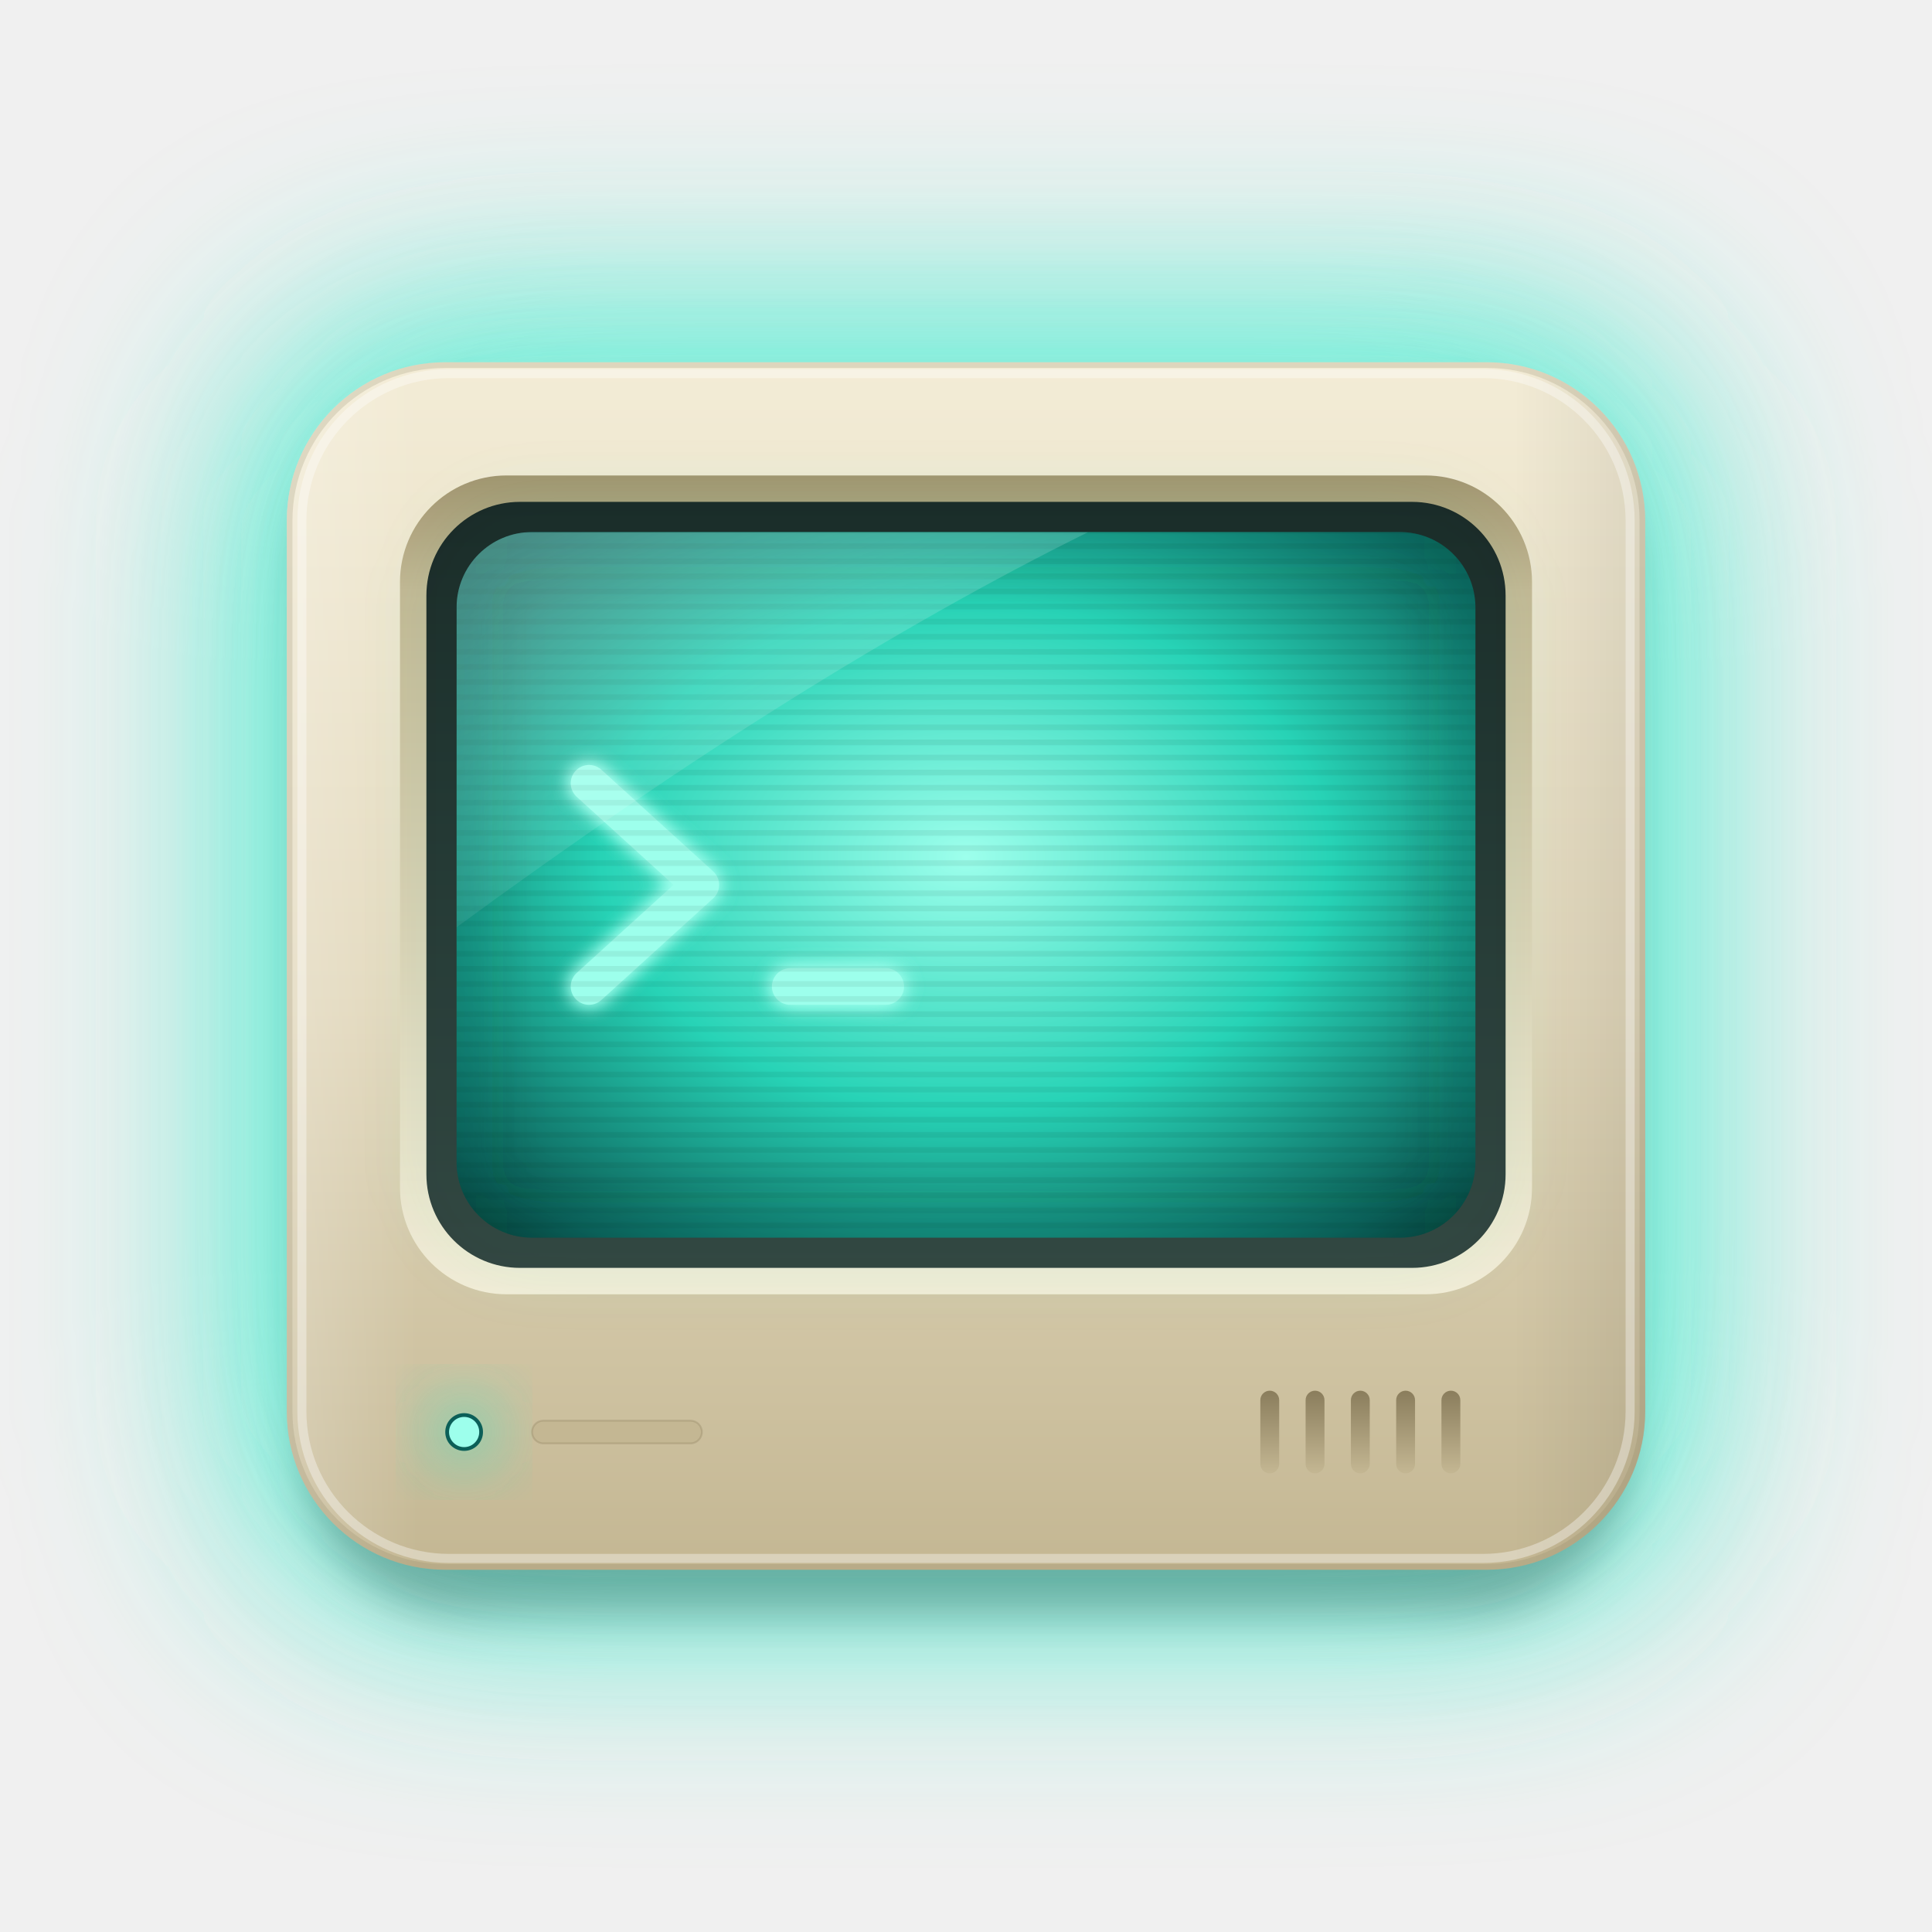
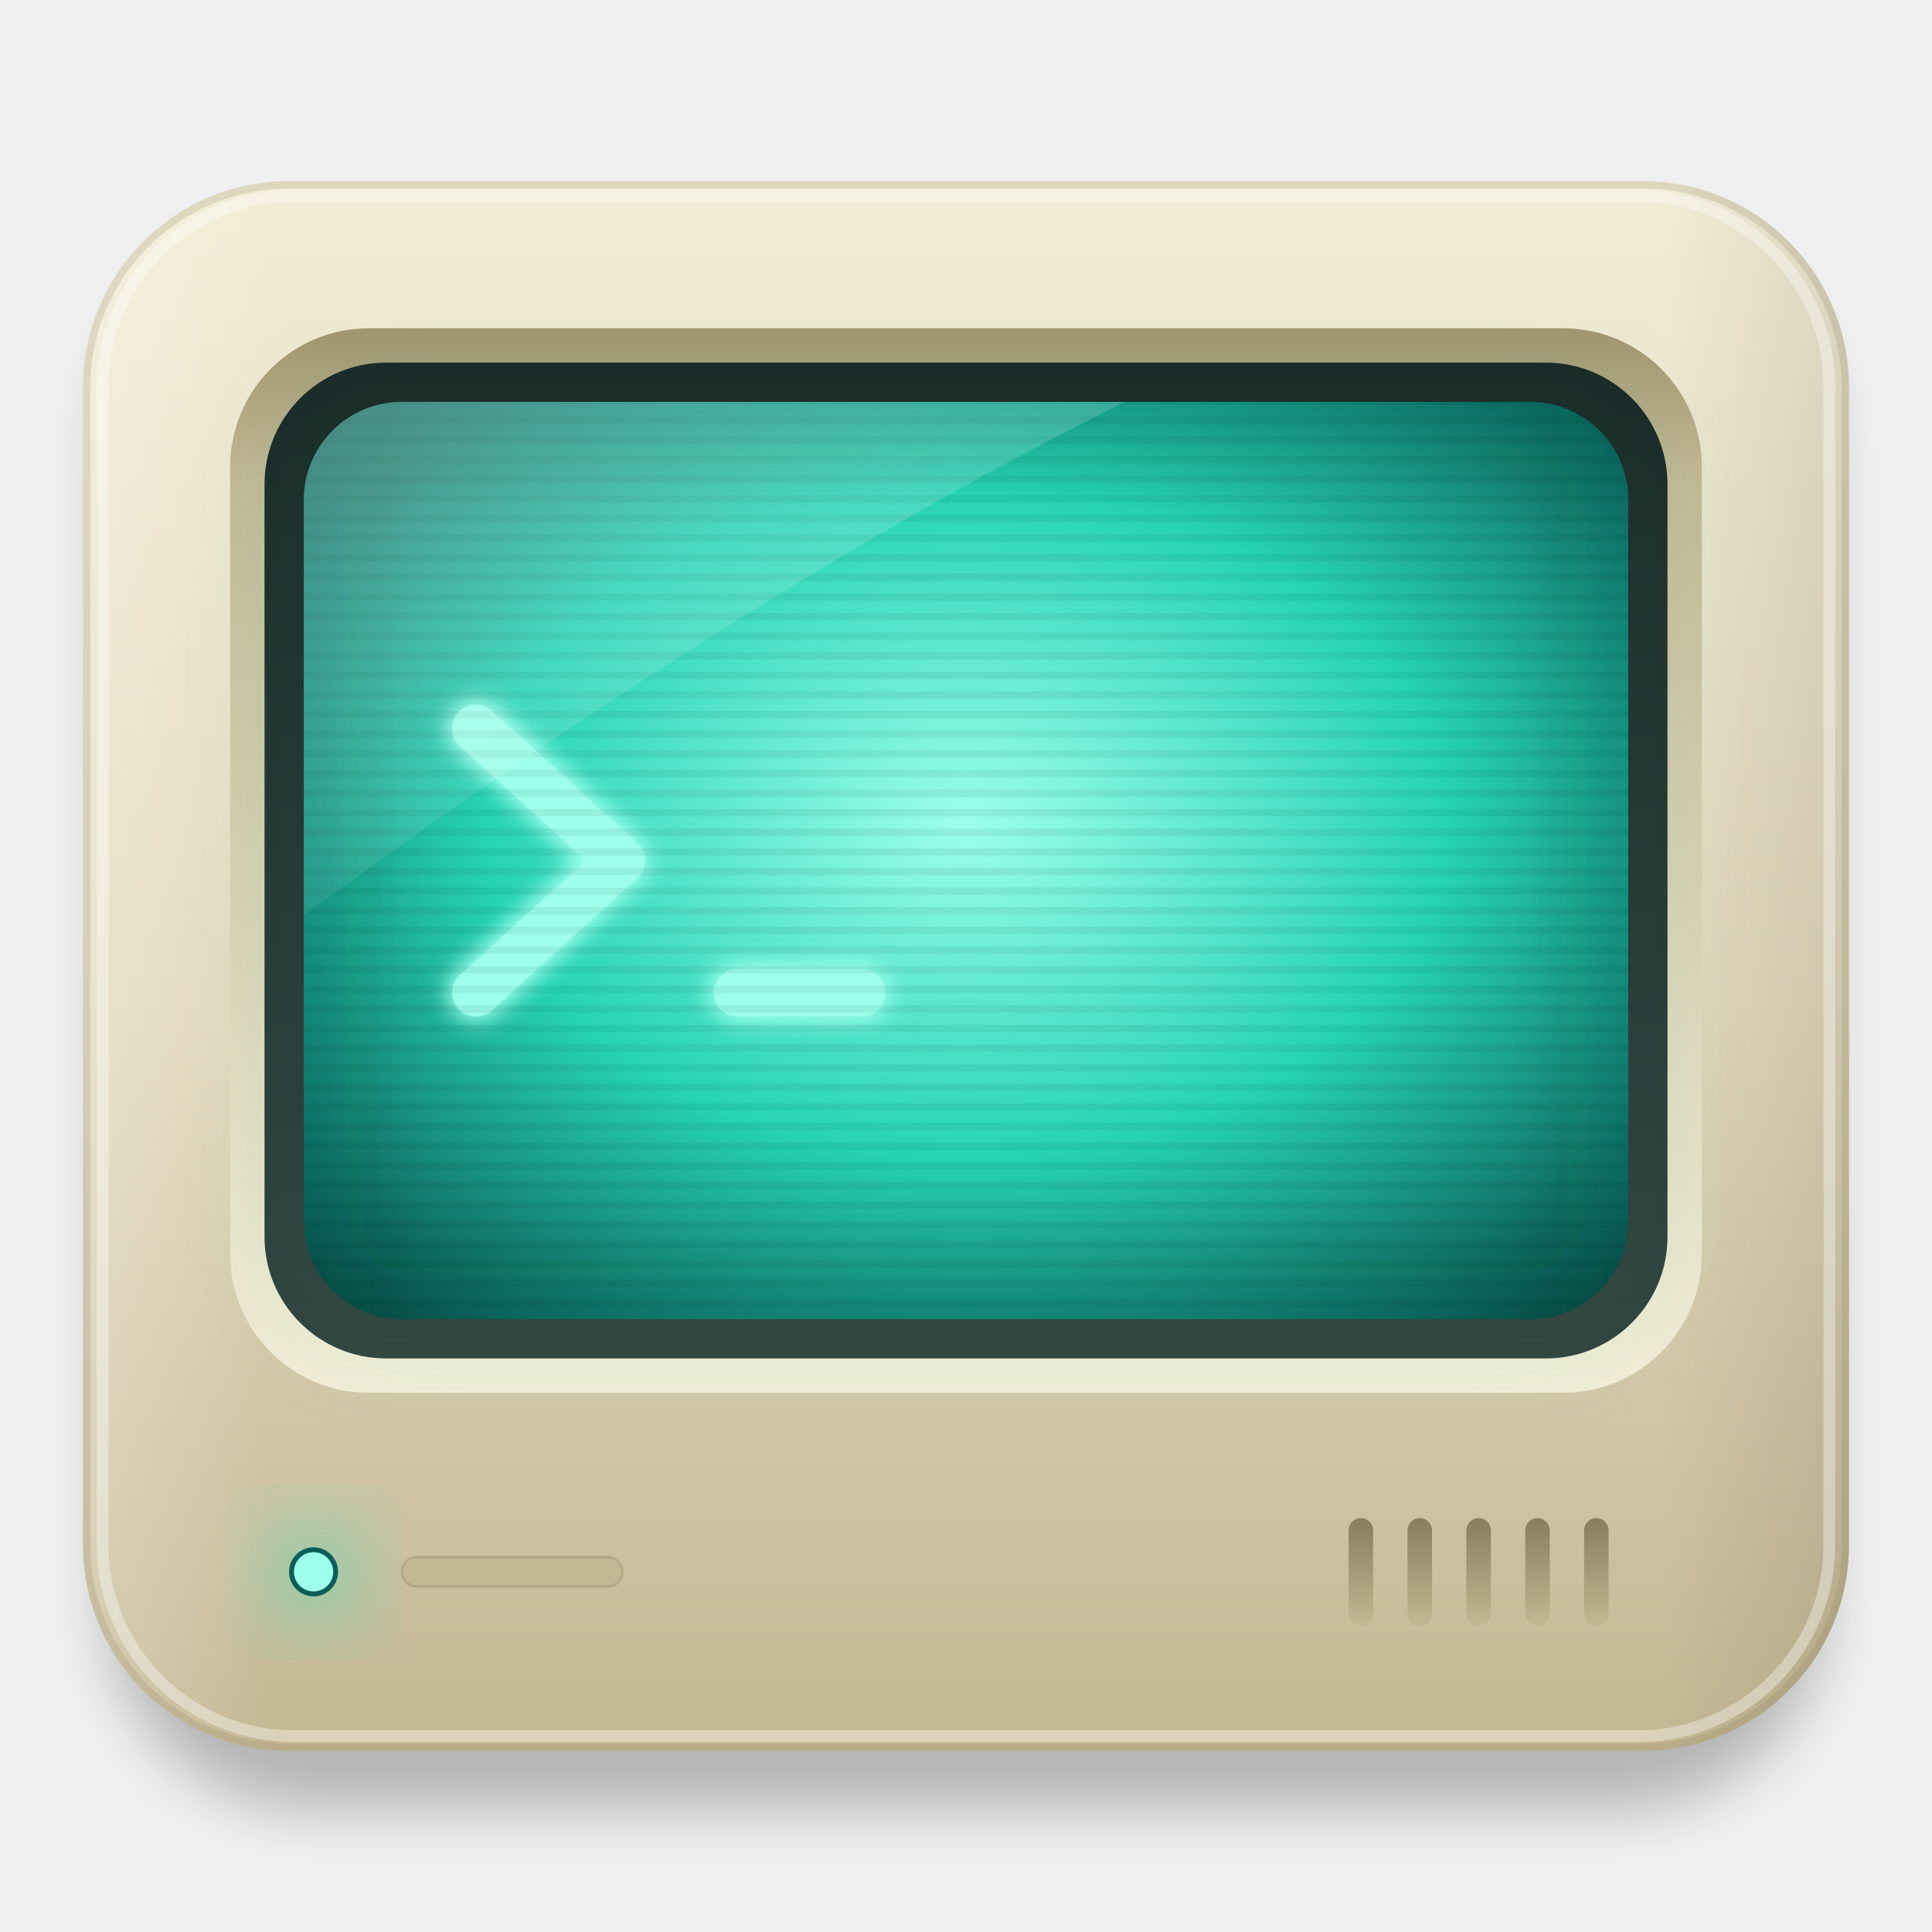
<svg xmlns="http://www.w3.org/2000/svg" width="1024" height="1024" viewBox="0 0 1024 1024">
  <defs>
    <linearGradient id="body" x1="0" y1="0" x2="0" y2="1">
      <stop offset="0" stop-color="#f3ecd6" />
      <stop offset="0.52" stop-color="#e2d8bc" />
      <stop offset="1" stop-color="#c4b793" />
    </linearGradient>
    <linearGradient id="side" x1="0" y1="0" x2="1" y2="0">
      <stop offset="0" stop-color="#fff" stop-opacity="0.24" />
      <stop offset="0.1" stop-color="#fff" stop-opacity="0" />
      <stop offset="0.9" stop-color="#000" stop-opacity="0" />
      <stop offset="1" stop-color="#000" stop-opacity="0.084" />
    </linearGradient>
    <linearGradient id="recess" x1="0" y1="0" x2="0" y2="1">
      <stop offset="0" stop-color="#a3956f" />
      <stop offset="0.14" stop-color="#c4b793" />
      <stop offset="1" stop-color="#f3ecd6" />
    </linearGradient>
    <linearGradient id="lip" x1="0" y1="0" x2="0" y2="1">
      <stop offset="0" stop-color="#1b2422" />
      <stop offset="1" stop-color="#34403c" />
    </linearGradient>
    <radialGradient id="scr" cx="0.5" cy="0.46" r="0.72">
      <stop offset="0" stop-color="#9dffec" />
      <stop offset="0.5" stop-color="#27d3b6" />
      <stop offset="0.9" stop-color="#0b5f58" />
      <stop offset="1" stop-color="#063a36" />
    </radialGradient>
    <linearGradient id="glare" x1="0" y1="0" x2="0.6" y2="1">
      <stop offset="0" stop-color="#fff" stop-opacity="0.55" />
      <stop offset="1" stop-color="#fff" stop-opacity="0" />
    </linearGradient>
    <linearGradient id="vent" x1="0" y1="0" x2="0" y2="1">
      <stop offset="0" stop-color="#8a7d5c" />
      <stop offset="1" stop-color="#c4b793" />
    </linearGradient>
    <pattern id="scan" width="8" height="8" patternUnits="userSpaceOnUse">
      <rect width="8" height="3" fill="#021816" />
    </pattern>
    <clipPath id="scrClip">
      <rect x="242" y="282" width="540" height="374" rx="40" ry="40" />
    </clipPath>
-     <filter id="halo" x="-50%" y="-50%" width="200%" height="200%">
-       <feGaussianBlur stdDeviation="56" />
-     </filter>
    <filter id="soft" x="-50%" y="-50%" width="200%" height="200%">
      <feGaussianBlur stdDeviation="18" />
    </filter>
    <filter id="shadow" x="-50%" y="-50%" width="200%" height="200%">
      <feGaussianBlur stdDeviation="12" />
    </filter>
    <filter id="phosphor" x="-50%" y="-50%" width="200%" height="200%">
      <feGaussianBlur stdDeviation="5" result="b" />
      <feMerge>
        <feMergeNode in="b" />
        <feMergeNode in="b" />
        <feMergeNode in="SourceGraphic" />
      </feMerge>
    </filter>
  </defs>
-   <g opacity="0.85">
-     <rect x="128" y="168" width="768" height="688" rx="108" ry="108" fill="#2de8c8" filter="url(#halo)" />
-     <rect x="192" y="212" width="640" height="580" rx="84" ry="84" fill="#9dffec" filter="url(#halo)" opacity="0.45" />
+   <g transform="translate(512 512) scale(1.3) translate(-512 -512)">
+     <rect x="162" y="215.6" width="700" height="640" rx="84" ry="84" fill="#000" opacity="0.252" filter="url(#shadow)" />
+     <rect x="152" y="192" width="720" height="640" rx="84" ry="84" fill="url(#body)" />
+     <rect x="152" y="192" width="720" height="640" rx="84" ry="84" fill="url(#side)" />
+     <rect x="160" y="198" width="704" height="628" rx="78" ry="78" fill="none" stroke="#fff" stroke-opacity="0.36" stroke-width="4.8" />
+     <rect x="153.5" y="193.5" width="717" height="637" rx="82.5" ry="82.5" fill="none" stroke="#8a7d5c" stroke-opacity="0.2" stroke-width="3" />
+     <rect x="212" y="252" width="600" height="434" rx="56.5" ry="56.5" fill="url(#recess)" />
+     <rect x="226" y="266" width="572" height="406" rx="49.6" ry="49.6" fill="url(#lip)" />
+     <rect x="242" y="282" width="540" height="374" rx="40" ry="40" fill="url(#scr)" />
+     <g clip-path="url(#scrClip)">
+       <g filter="url(#phosphor)">
+         <path d="M312.2 415.144 l59.242 53.856 l-59.242 53.856" fill="none" stroke="#9dffec" stroke-width="19.388" stroke-linecap="round" stroke-linejoin="round" />
+         <rect x="409.141" y="513.162" width="70.013" height="19.388" rx="9.694" ry="9.694" fill="#9dffec" />
+       </g>
+     </g>
+     <rect x="242" y="282" width="540" height="374" fill="url(#scan)" opacity="0.07" clip-path="url(#scrClip)" />
+     <rect x="242" y="282" width="540" height="374" rx="40" ry="40" fill="none" stroke="#063a36" stroke-opacity="0.45" stroke-width="12" filter="url(#soft)" clip-path="url(#scrClip)" />
+     <g clip-path="url(#scrClip)">
+       <path d="M242 282 L576.8 282 Q425.6 356.8 242 491.44 Z" fill="url(#glare)" opacity="0.5" />
+     </g>
+     <rect x="236" y="276" width="552" height="386" rx="46" ry="46" fill="none" stroke="#2de8c8" stroke-opacity="0.21" stroke-width="10" filter="url(#soft)" />
+     <rect x="668" y="737.1" width="10" height="43.8" rx="5" ry="5" fill="url(#vent)" />
+     <rect x="692" y="737.1" width="10" height="43.8" rx="5" ry="5" fill="url(#vent)" />
+     <rect x="716" y="737.1" width="10" height="43.8" rx="5" ry="5" fill="url(#vent)" />
+     <rect x="740" y="737.1" width="10" height="43.8" rx="5" ry="5" fill="url(#vent)" />
+     <rect x="764" y="737.1" width="10" height="43.8" rx="5" ry="5" fill="url(#vent)" />
+     <circle cx="246" cy="759" r="18" fill="#2de8c8" opacity="0.6" filter="url(#soft)" />
+     <circle cx="246" cy="759" r="9" fill="#9dffec" stroke="#0b5f58" stroke-width="2" />
+     <rect x="282" y="753" width="90" height="12" rx="6" ry="6" fill="#c4b793" stroke="#8a7d5c" stroke-opacity="0.3" />
  </g>
-   <rect x="162" y="215.6" width="700" height="640" rx="84" ry="84" fill="#000" opacity="0.252" filter="url(#shadow)" />
-   <rect x="152" y="192" width="720" height="640" rx="84" ry="84" fill="url(#body)" />
-   <rect x="152" y="192" width="720" height="640" rx="84" ry="84" fill="url(#side)" />
-   <rect x="160" y="198" width="704" height="628" rx="78" ry="78" fill="none" stroke="#fff" stroke-opacity="0.36" stroke-width="4.8" />
-   <rect x="153.5" y="193.5" width="717" height="637" rx="82.5" ry="82.5" fill="none" stroke="#8a7d5c" stroke-opacity="0.2" stroke-width="3" />
-   <rect x="212" y="252" width="600" height="434" rx="56.5" ry="56.5" fill="url(#recess)" />
-   <rect x="226" y="266" width="572" height="406" rx="49.6" ry="49.6" fill="url(#lip)" />
-   <rect x="242" y="282" width="540" height="374" rx="40" ry="40" fill="url(#scr)" />
-   <g clip-path="url(#scrClip)">
-     <g filter="url(#phosphor)">
-       <path d="M312.2 415.144 l59.242 53.856 l-59.242 53.856" fill="none" stroke="#9dffec" stroke-width="19.388" stroke-linecap="round" stroke-linejoin="round" />
-       <rect x="409.141" y="513.162" width="70.013" height="19.388" rx="9.694" ry="9.694" fill="#9dffec" />
-     </g>
-   </g>
-   <rect x="242" y="282" width="540" height="374" fill="url(#scan)" opacity="0.07" clip-path="url(#scrClip)" />
-   <rect x="242" y="282" width="540" height="374" rx="40" ry="40" fill="none" stroke="#063a36" stroke-opacity="0.45" stroke-width="12" filter="url(#soft)" clip-path="url(#scrClip)" />
-   <g clip-path="url(#scrClip)">
-     <path d="M242 282 L576.8 282 Q425.6 356.8 242 491.44 Z" fill="url(#glare)" opacity="0.5" />
-   </g>
-   <rect x="236" y="276" width="552" height="386" rx="46" ry="46" fill="none" stroke="#2de8c8" stroke-opacity="0.21" stroke-width="10" filter="url(#soft)" />
-   <rect x="668" y="737.1" width="10" height="43.8" rx="5" ry="5" fill="url(#vent)" />
-   <rect x="692" y="737.1" width="10" height="43.8" rx="5" ry="5" fill="url(#vent)" />
-   <rect x="716" y="737.1" width="10" height="43.8" rx="5" ry="5" fill="url(#vent)" />
-   <rect x="740" y="737.1" width="10" height="43.8" rx="5" ry="5" fill="url(#vent)" />
-   <rect x="764" y="737.1" width="10" height="43.8" rx="5" ry="5" fill="url(#vent)" />
-   <circle cx="246" cy="759" r="18" fill="#2de8c8" opacity="0.6" filter="url(#soft)" />
-   <circle cx="246" cy="759" r="9" fill="#9dffec" stroke="#0b5f58" stroke-width="2" />
-   <rect x="282" y="753" width="90" height="12" rx="6" ry="6" fill="#c4b793" stroke="#8a7d5c" stroke-opacity="0.3" />
</svg>
